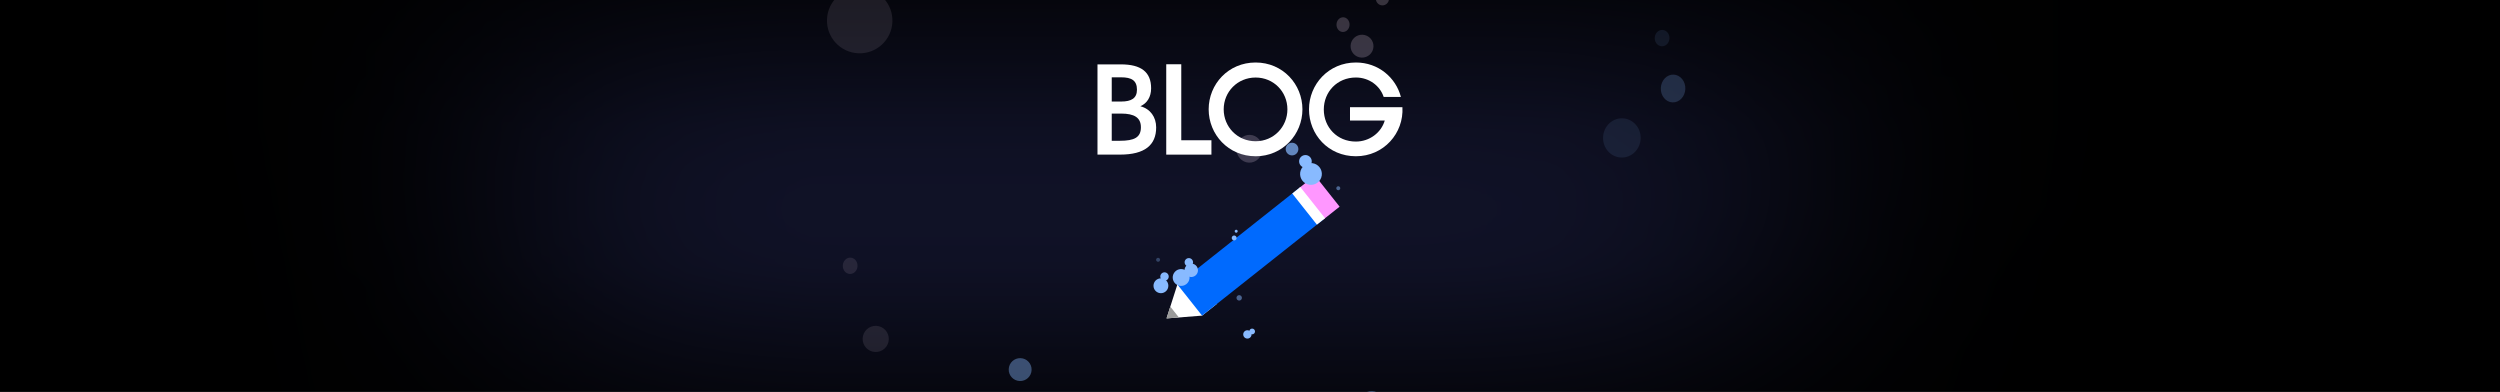
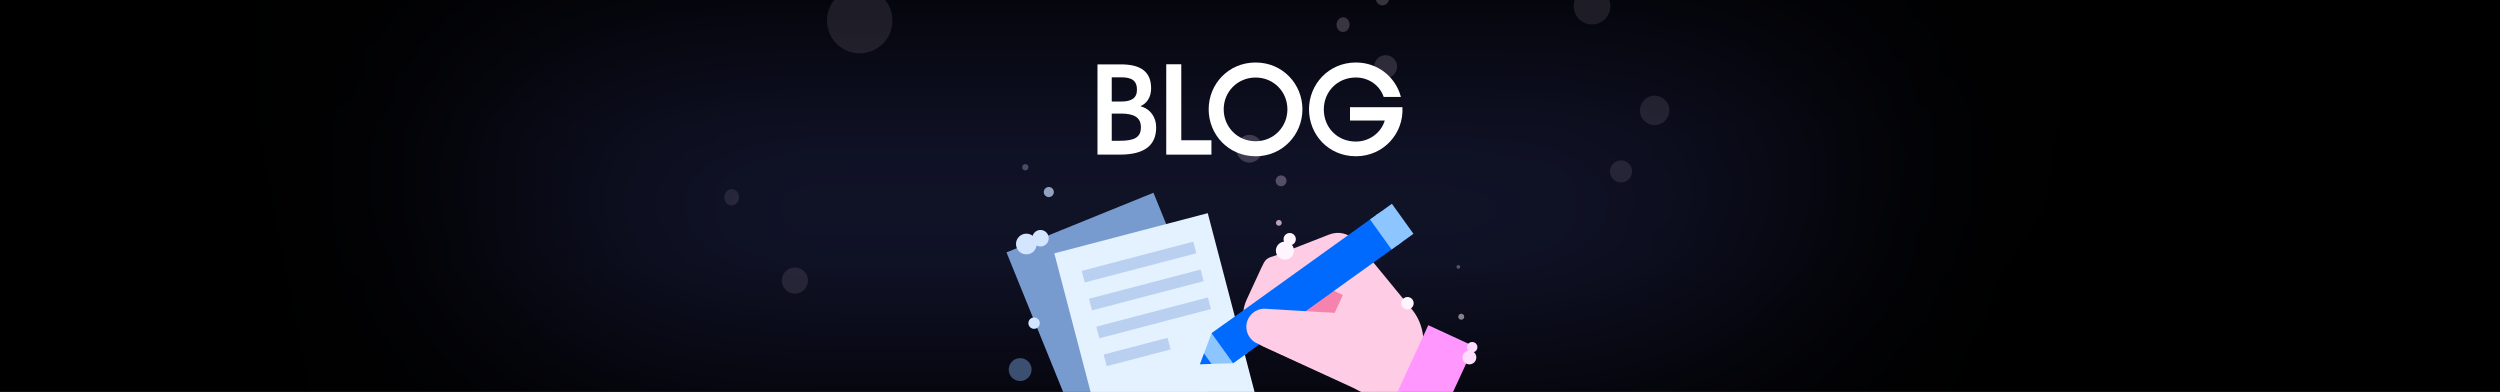
<svg xmlns="http://www.w3.org/2000/svg" width="1920" height="301" viewBox="0 0 1920 301" fill="none">
-   <g clip-path="url(#clip0_1116_5927)">
+   <g clip-path="url(#clip0_6578_10937)">
    <rect width="1920" height="301" fill="black" />
-     <g filter="url(#filter0_f_1116_5927)">
-       <path d="M460.854 411.768L350 -28.468L1437 -88L1383.94 158.632L1138.59 508.82V814.983L835.446 846L641.583 555.344L460.854 411.768Z" fill="url(#paint0_linear_1116_5927)" />
+     <g filter="url(#filter0_f_6578_10937)">
+       <path d="M460.854 411.768L350 -28.468L1437 -88L1383.94 158.632L1138.59 508.82V814.983L835.446 846L641.583 555.344L460.854 411.768Z" fill="url(#paint0_linear_6578_10937)" />
    </g>
-     <circle cx="783.48" cy="283.844" r="8.795" transform="rotate(2.41818 783.48 283.844)" fill="#88BAFF" fill-opacity="0.4" />
-     <ellipse cx="959.58" cy="114.247" rx="10.051" ry="10.68" transform="rotate(2.41818 959.58 114.247)" fill="#FFE6FF" fill-opacity="0.2" />
-     <ellipse cx="1284.92" cy="67.973" rx="9.423" ry="10.68" transform="rotate(2.41818 1284.92 67.9728)" fill="#88BAFF" fill-opacity="0.2" />
-     <ellipse cx="1245.59" cy="105.924" rx="14.449" ry="15.077" transform="rotate(2.41818 1245.59 105.924)" fill="#88BAFF" fill-opacity="0.1" />
-     <circle cx="672.556" cy="260.292" r="10.051" transform="rotate(2.41818 672.556 260.292)" fill="#FFE6FF" fill-opacity="0.1" />
-     <circle cx="660.246" cy="15.812" r="25.128" transform="rotate(2.41818 660.246 15.8125)" fill="#FFE6FF" fill-opacity="0.1" />
-     <ellipse cx="652.925" cy="204.135" rx="5.654" ry="6.282" transform="rotate(2.41818 652.925 204.135)" fill="#FFE6FF" fill-opacity="0.1" />
-     <ellipse cx="1031.45" cy="18.915" rx="5.026" ry="5.654" transform="rotate(2.41818 1031.45 18.9148)" fill="#FFE6FF" fill-opacity="0.2" />
-     <ellipse cx="1053.36" cy="310.334" rx="9.423" ry="10.051" transform="rotate(2.41818 1053.36 310.334)" fill="#88BAFF" fill-opacity="0.4" />
-     <circle cx="1046.04" cy="35.46" r="8.795" transform="rotate(2.41818 1046.04 35.4597)" fill="#FFE6FF" fill-opacity="0.2" />
-     <ellipse cx="1276.5" cy="29.259" rx="5.654" ry="6.282" transform="rotate(2.41818 1276.5 29.2586)" fill="#88BAFF" fill-opacity="0.1" />
-     <circle cx="1061.7" cy="-0.895" r="5.026" transform="rotate(2.41818 1061.7 -0.89493)" fill="#FFE6FF" fill-opacity="0.2" />
-     <path d="M923.192 242.4L895.894 244.548L904.233 218.467L915.732 209.357L934.691 233.291L923.192 242.4Z" fill="white" />
-     <rect x="923.194" y="242.399" width="30.533" height="118.882" transform="rotate(-128.385 923.194 242.399)" fill="#006AFE" />
-     <rect x="1016.38" y="168.578" width="30.533" height="15.872" transform="rotate(-128.385 1016.38 168.578)" fill="#FF97FF" />
-     <rect x="1011.39" y="172.534" width="30.533" height="7.95" transform="rotate(-128.385 1011.39 172.534)" fill="white" />
-     <mask id="mask0_1116_5927" style="mask-type:alpha" maskUnits="userSpaceOnUse" x="895" y="209" width="40" height="36">
-       <path d="M923.192 242.4L895.894 244.548L904.233 218.467L915.732 209.358L934.691 233.291L923.192 242.4Z" fill="white" />
+     <circle cx="783.48" cy="283.842" r="8.795" transform="rotate(2.41818 783.48 283.842)" fill="#88BAFF" fill-opacity="0.4" />
+     <ellipse cx="959.58" cy="114.246" rx="10.051" ry="10.68" transform="rotate(2.41818 959.58 114.246)" fill="#FFE6FF" fill-opacity="0.2" />
+     <circle cx="610.468" cy="215.466" r="10.051" transform="rotate(2.41818 610.468 215.466)" fill="#FFE6FF" fill-opacity="0.1" />
+     <circle cx="660.247" cy="15.811" r="25.128" transform="rotate(2.41818 660.247 15.8108)" fill="#FFE6FF" fill-opacity="0.1" />
+     <circle cx="1270.77" cy="84.772" r="11.305" transform="rotate(2.41818 1270.77 84.772)" fill="#FFE6FF" fill-opacity="0.1" />
+     <circle cx="1244.94" cy="131.649" r="8.471" transform="rotate(2.41818 1244.94 131.649)" fill="#FFE6FF" fill-opacity="0.1" />
+     <circle cx="1222.68" cy="4.676" r="14.094" transform="rotate(2.41818 1222.68 4.67581)" fill="#FFE6FF" fill-opacity="0.1" />
+     <ellipse cx="561.915" cy="151.515" rx="5.654" ry="6.282" transform="rotate(2.41818 561.915 151.515)" fill="#FFE6FF" fill-opacity="0.1" />
+     <ellipse cx="1031.45" cy="18.912" rx="5.026" ry="5.654" transform="rotate(2.41818 1031.45 18.9117)" fill="#FFE6FF" fill-opacity="0.2" />
+     <ellipse cx="1053.36" cy="310.331" rx="9.423" ry="10.051" transform="rotate(2.41818 1053.36 310.331)" fill="#88BAFF" fill-opacity="0.4" />
+     <circle cx="1064.16" cy="51.158" r="8.795" transform="rotate(2.41818 1064.16 51.1582)" fill="#FFE6FF" fill-opacity="0.15" />
+     <circle cx="1061.7" cy="-0.896" r="5.026" transform="rotate(2.41818 1061.7 -0.895662)" fill="#FFE6FF" fill-opacity="0.2" />
+     <rect x="772.98" y="193.828" width="121.824" height="156.894" transform="rotate(-22.0864 772.98 193.828)" fill="#779BCE" />
+     <rect x="809.707" y="194.57" width="121.824" height="156.894" transform="rotate(-14.6742 809.707 194.57)" fill="#E4F2FF" />
+     <rect x="830.744" y="208.016" width="88.599" height="9.229" transform="rotate(-14.6742 830.744 208.016)" fill="#B9D0F1" />
+     <rect x="836.355" y="229.441" width="88.599" height="9.229" transform="rotate(-14.6742 836.355 229.441)" fill="#B9D0F1" />
+     <rect x="841.967" y="250.867" width="88.599" height="9.229" transform="rotate(-14.6742 841.967 250.867)" fill="#B9D0F1" />
+     <rect x="847.576" y="272.297" width="50.76" height="9.229" transform="rotate(-14.6742 847.576 272.297)" fill="#B9D0F1" />
+     <path d="M1089.77 277.392C1097.11 261.47 1091.19 246.005 1084.79 238.179C1078.39 230.352 1049.8 195.428 1041.3 185.273C1036.33 179.342 1028.15 177.266 1020.94 180.074L978.455 196.634C972.577 198.287 971.726 199.165 968.628 205.88L957.314 230.399C951.055 243.964 956.976 260.037 970.544 266.298L1039.31 297.883C1064.9 311.852 1074.63 310.193 1088.74 279.618L1089.77 277.392Z" fill="#FFCCE6" />
+     <path d="M1025 240.333L1031.33 226.608L1022.78 222.598L1009.45 229.213L995.546 239.797L1025 240.333Z" fill="#F683AD" />
+     <path d="M947.024 278.962L921.577 279.754L930.472 255.899L941.552 247.947L958.104 271.01L947.024 278.962Z" fill="#8DC6FF" />
+     <path d="M947.025 278.961L930.473 255.898L1060.14 162.834L1076.7 185.897L947.025 278.961Z" fill="#006AFE" />
+     <rect x="1073.54" y="188.164" width="28.388" height="14.758" transform="rotate(-125.667 1073.54 188.164)" fill="#8DC6FF" />
+     <rect x="1068.73" y="191.617" width="28.388" height="7.391" transform="rotate(-125.667 1068.73 191.617)" fill="#8DC6FF" />
+     <mask id="mask0_6578_10937" style="mask-type:alpha" maskUnits="userSpaceOnUse" x="921" y="247" width="38" height="33">
+       <path d="M947.024 278.962L921.577 279.754L930.472 255.899L941.552 247.947L958.104 271.01L947.024 278.962Z" fill="white" />
    </mask>
-     <g mask="url(#mask0_1116_5927)">
-       <rect x="896.702" y="251.425" width="11.783" height="11.546" transform="rotate(-128.385 896.702 251.425)" fill="#9A9A9A" />
+     <g mask="url(#mask0_6578_10937)">
+       <rect x="922.023" y="286.176" width="10.956" height="10.735" transform="rotate(-125.667 922.023 286.176)" fill="#006AFE" />
    </g>
-     <circle cx="907.115" cy="213.11" r="6.474" transform="rotate(120.226 907.115 213.11)" fill="#88BAFF" />
-     <circle cx="914.876" cy="207.586" r="5.161" transform="rotate(120.226 914.876 207.586)" fill="#88BAFF" />
-     <circle cx="4.865" cy="4.865" r="4.865" transform="matrix(0.999959 0.00902067 0.00902067 -0.999959 987.371 119.304)" fill="#88BAFF" fill-opacity="0.7" />
-     <circle cx="1006.83" cy="133.608" r="8.362" transform="rotate(85.5672 1006.83 133.608)" fill="#88BAFF" />
-     <circle cx="891.587" cy="219.46" r="5.709" transform="rotate(179.483 891.587 219.46)" fill="#88BAFF" />
-     <circle cx="894.344" cy="212.385" r="3.238" transform="rotate(179.483 894.344 212.385)" fill="#88BAFF" />
-     <circle cx="913.028" cy="201.457" r="3.238" transform="rotate(179.483 913.028 201.457)" fill="#88BAFF" />
-     <ellipse cx="889.416" cy="199.524" rx="1.53" ry="1.521" transform="rotate(179.483 889.416 199.524)" fill="#88BAFF" fill-opacity="0.3" />
-     <circle cx="957.996" cy="256.831" r="3.202" transform="rotate(179.483 957.996 256.831)" fill="#88BAFF" />
-     <circle cx="961.641" cy="254.563" r="2.208" transform="rotate(179.483 961.641 254.563)" fill="#88BAFF" />
-     <circle cx="951.7" cy="228.758" r="2.089" transform="rotate(179.483 951.7 228.758)" fill="#88BAFF" fill-opacity="0.5" />
-     <circle cx="1027.8" cy="144.565" r="1.529" transform="rotate(179.483 1027.8 144.565)" fill="#88BAFF" fill-opacity="0.5" />
-     <circle cx="1002.57" cy="123.93" r="4.855" transform="rotate(85.5672 1002.57 123.93)" fill="#88BAFF" />
-     <circle cx="947.842" cy="182.762" r="1.888" transform="rotate(123.498 947.842 182.762)" fill="#88BAFF" />
-     <circle cx="949.398" cy="177.59" r="1.148" transform="rotate(123.498 949.398 177.59)" fill="#88BAFF" />
-     <circle cx="2.158" cy="2.158" r="2.158" transform="matrix(0.999959 0.00902067 0.00902067 -0.999959 985.996 105.482)" fill="#88BAFF" fill-opacity="0.7" />
+     <path d="M957.344 248.87C957.069 250.648 957.169 252.405 957.552 254.079C958.559 258.51 961.679 262.308 966.131 264.011L1019.6 288.298L1034.14 240.885L999.099 238.768L971.472 237.097C964.468 236.907 958.425 241.949 957.344 248.87Z" fill="#FFCCE6" />
+     <rect x="1096.92" y="249.75" width="38.749" height="65.777" transform="rotate(24.7694 1096.92 249.75)" fill="#FF97FF" />
+     <circle cx="986.824" cy="192.493" r="6.949" transform="rotate(133.467 986.824 192.493)" fill="#FFF5FF" />
+     <circle cx="990.484" cy="183.675" r="4.723" transform="rotate(133.467 990.484 183.675)" fill="#FFF5FF" />
+     <circle opacity="0.3" cx="1120" cy="204.999" r="1.416" transform="rotate(133.467 1120 204.999)" fill="#FFF5FF" />
+     <circle cx="1080.93" cy="232.884" r="4.773" transform="rotate(133.467 1080.93 232.884)" fill="#FFF5FF" />
+     <circle opacity="0.3" cx="983.886" cy="138.884" r="4.163" transform="rotate(133.467 983.886 138.884)" fill="#FFDDFF" />
+     <circle opacity="0.5" cx="1122.24" cy="243.243" r="2.295" transform="rotate(133.467 1122.24 243.243)" fill="#FFF5FF" />
+     <circle opacity="0.7" cx="982.157" cy="171.155" r="2.232" transform="rotate(133.467 982.157 171.155)" fill="#FFDDFF" />
+     <circle cx="1128.51" cy="274.51" r="5.312" transform="rotate(133.467 1128.51 274.51)" fill="#FFDDFF" />
+     <circle cx="1130.65" cy="266.647" r="3.995" transform="rotate(133.467 1130.65 266.647)" fill="#FFDDFF" />
+     <circle cx="788.249" cy="187.395" r="7.957" transform="rotate(133.467 788.249 187.395)" fill="#D4E6FF" />
+     <circle cx="794.175" cy="248.177" r="4.369" transform="rotate(133.467 794.175 248.177)" fill="#D4E6FF" />
+     <circle cx="799.088" cy="182.967" r="6.344" transform="rotate(133.467 799.088 182.967)" fill="#D4E6FF" />
+     <circle opacity="0.7" cx="805.488" cy="147.487" r="3.882" transform="rotate(133.467 805.488 147.487)" fill="#C7DEFF" />
+     <circle opacity="0.3" cx="787.436" cy="128.436" r="2.431" transform="rotate(133.467 787.436 128.436)" fill="#C7DEFF" />
  </g>
-   <g clip-path="url(#clip1_1116_5927)">
-     <path d="M842.868 49.439H860.816C876.307 49.439 884.061 55.246 884.061 67.79C884.061 74.526 880.938 79.333 875.816 81.597C883.482 83.614 887.938 89.93 887.938 97.86C887.938 111.421 879.184 118.737 860.237 118.737H842.868V49.439ZM861.061 77.983C868.886 77.983 873.184 75.456 873.184 68.895C873.184 61.825 869.061 59.386 861.061 59.386H853.816V78H861.061V77.983ZM859.973 108.123C871.096 108.123 876.219 105.596 876.219 97.754C876.219 90.351 871.166 87.228 861.061 87.228H853.816V108.123H859.956H859.973Z" fill="white" />
-     <path d="M895.675 49.351H907.219V107.719H930.377V118.754H895.675V49.351Z" fill="white" />
-     <path d="M964.307 120C943.342 120 928.254 103.246 928.254 83.947C928.254 64.649 943.342 48 964.307 48C985.271 48 1000.27 64.754 1000.27 83.965C1000.27 103.175 985.201 120.018 964.307 120.018V120ZM964.307 108.474C978.201 108.474 988.728 97.439 988.728 83.965C988.728 70.491 978.201 59.544 964.307 59.544C950.412 59.544 939.798 70.491 939.798 83.965C939.798 97.439 950.324 108.474 964.307 108.474Z" fill="white" />
+   <g clip-path="url(#clip1_6578_10937)">
+     <path d="M842.869 49.438H860.817C876.308 49.438 884.062 55.245 884.062 67.788C884.062 74.525 880.939 79.332 875.817 81.595C883.483 83.613 887.939 89.929 887.939 97.859C887.939 111.42 879.185 118.736 860.238 118.736H842.869V49.438ZM861.062 77.981C868.887 77.981 873.185 75.455 873.185 68.894C873.185 61.824 869.062 59.385 861.062 59.385H853.817V77.999H861.062V77.981ZM859.974 108.122C871.097 108.122 876.22 105.595 876.22 97.753C876.22 90.35 871.167 87.227 861.062 87.227H853.817V108.122H859.957H859.974Z" fill="white" />
+     <path d="M895.676 49.352H907.22V107.72H930.378V118.755H895.676V49.352Z" fill="white" />
+     <path d="M964.308 120C943.344 120 928.256 103.246 928.256 83.947C928.256 64.649 943.344 48 964.308 48C985.273 48 1000.27 64.754 1000.27 83.965C1000.27 103.175 985.203 120.018 964.308 120.018V120ZM964.308 108.474C978.203 108.474 988.73 97.439 988.73 83.965C988.73 70.491 978.203 59.544 964.308 59.544C950.414 59.544 939.8 70.491 939.8 83.965C939.8 97.439 950.326 108.474 964.308 108.474Z" fill="white" />
    <path d="M1005.31 83.965C1005.31 64.772 1020.38 48 1041.36 48C1058.62 48 1072.01 59.614 1075.89 74.439H1062.66C1059.8 65.772 1051.38 59.526 1041.34 59.526C1026.94 59.526 1016.68 70.561 1016.68 84.123C1016.68 97.684 1026.87 108.719 1041.27 108.719C1051.71 108.719 1060.73 101.982 1063.5 92.544H1036.8V82.351H1077.06C1078.24 102.316 1062.66 120 1041.36 120C1020.06 120 1005.31 103.246 1005.31 83.947V83.965Z" fill="white" />
  </g>
  <defs>
-     <filter id="filter0_f_1116_5927" x="144.6" y="-293.4" width="1497.8" height="1344.8" filterUnits="userSpaceOnUse" color-interpolation-filters="sRGB">
+     <filter id="filter0_f_6578_10937" x="144.6" y="-293.4" width="1497.8" height="1344.8" filterUnits="userSpaceOnUse" color-interpolation-filters="sRGB">
      <feFlood flood-opacity="0" result="BackgroundImageFix" />
      <feBlend mode="normal" in="SourceGraphic" in2="BackgroundImageFix" result="shape" />
-       <feGaussianBlur stdDeviation="102.7" result="effect1_foregroundBlur_1116_5927" />
+       <feGaussianBlur stdDeviation="102.7" result="effect1_foregroundBlur_6578_10937" />
    </filter>
-     <linearGradient id="paint0_linear_1116_5927" x1="893.5" y1="7" x2="893.5" y2="846" gradientUnits="userSpaceOnUse">
+     <linearGradient id="paint0_linear_6578_10937" x1="893.5" y1="7" x2="893.5" y2="846" gradientUnits="userSpaceOnUse">
      <stop stop-color="#1A1D3F" stop-opacity="0.55" />
      <stop offset="1" stop-color="#2D336E" />
    </linearGradient>
-     <clipPath id="clip0_1116_5927">
+     <clipPath id="clip0_6578_10937">
      <rect width="1920" height="301" fill="white" />
    </clipPath>
-     <clipPath id="clip1_1116_5927">
-       <rect width="234.263" height="72" fill="white" transform="translate(842.868 48)" />
+     <clipPath id="clip1_6578_10937">
+       <rect width="234.263" height="72" fill="white" transform="translate(842.869 48)" />
    </clipPath>
  </defs>
</svg>
